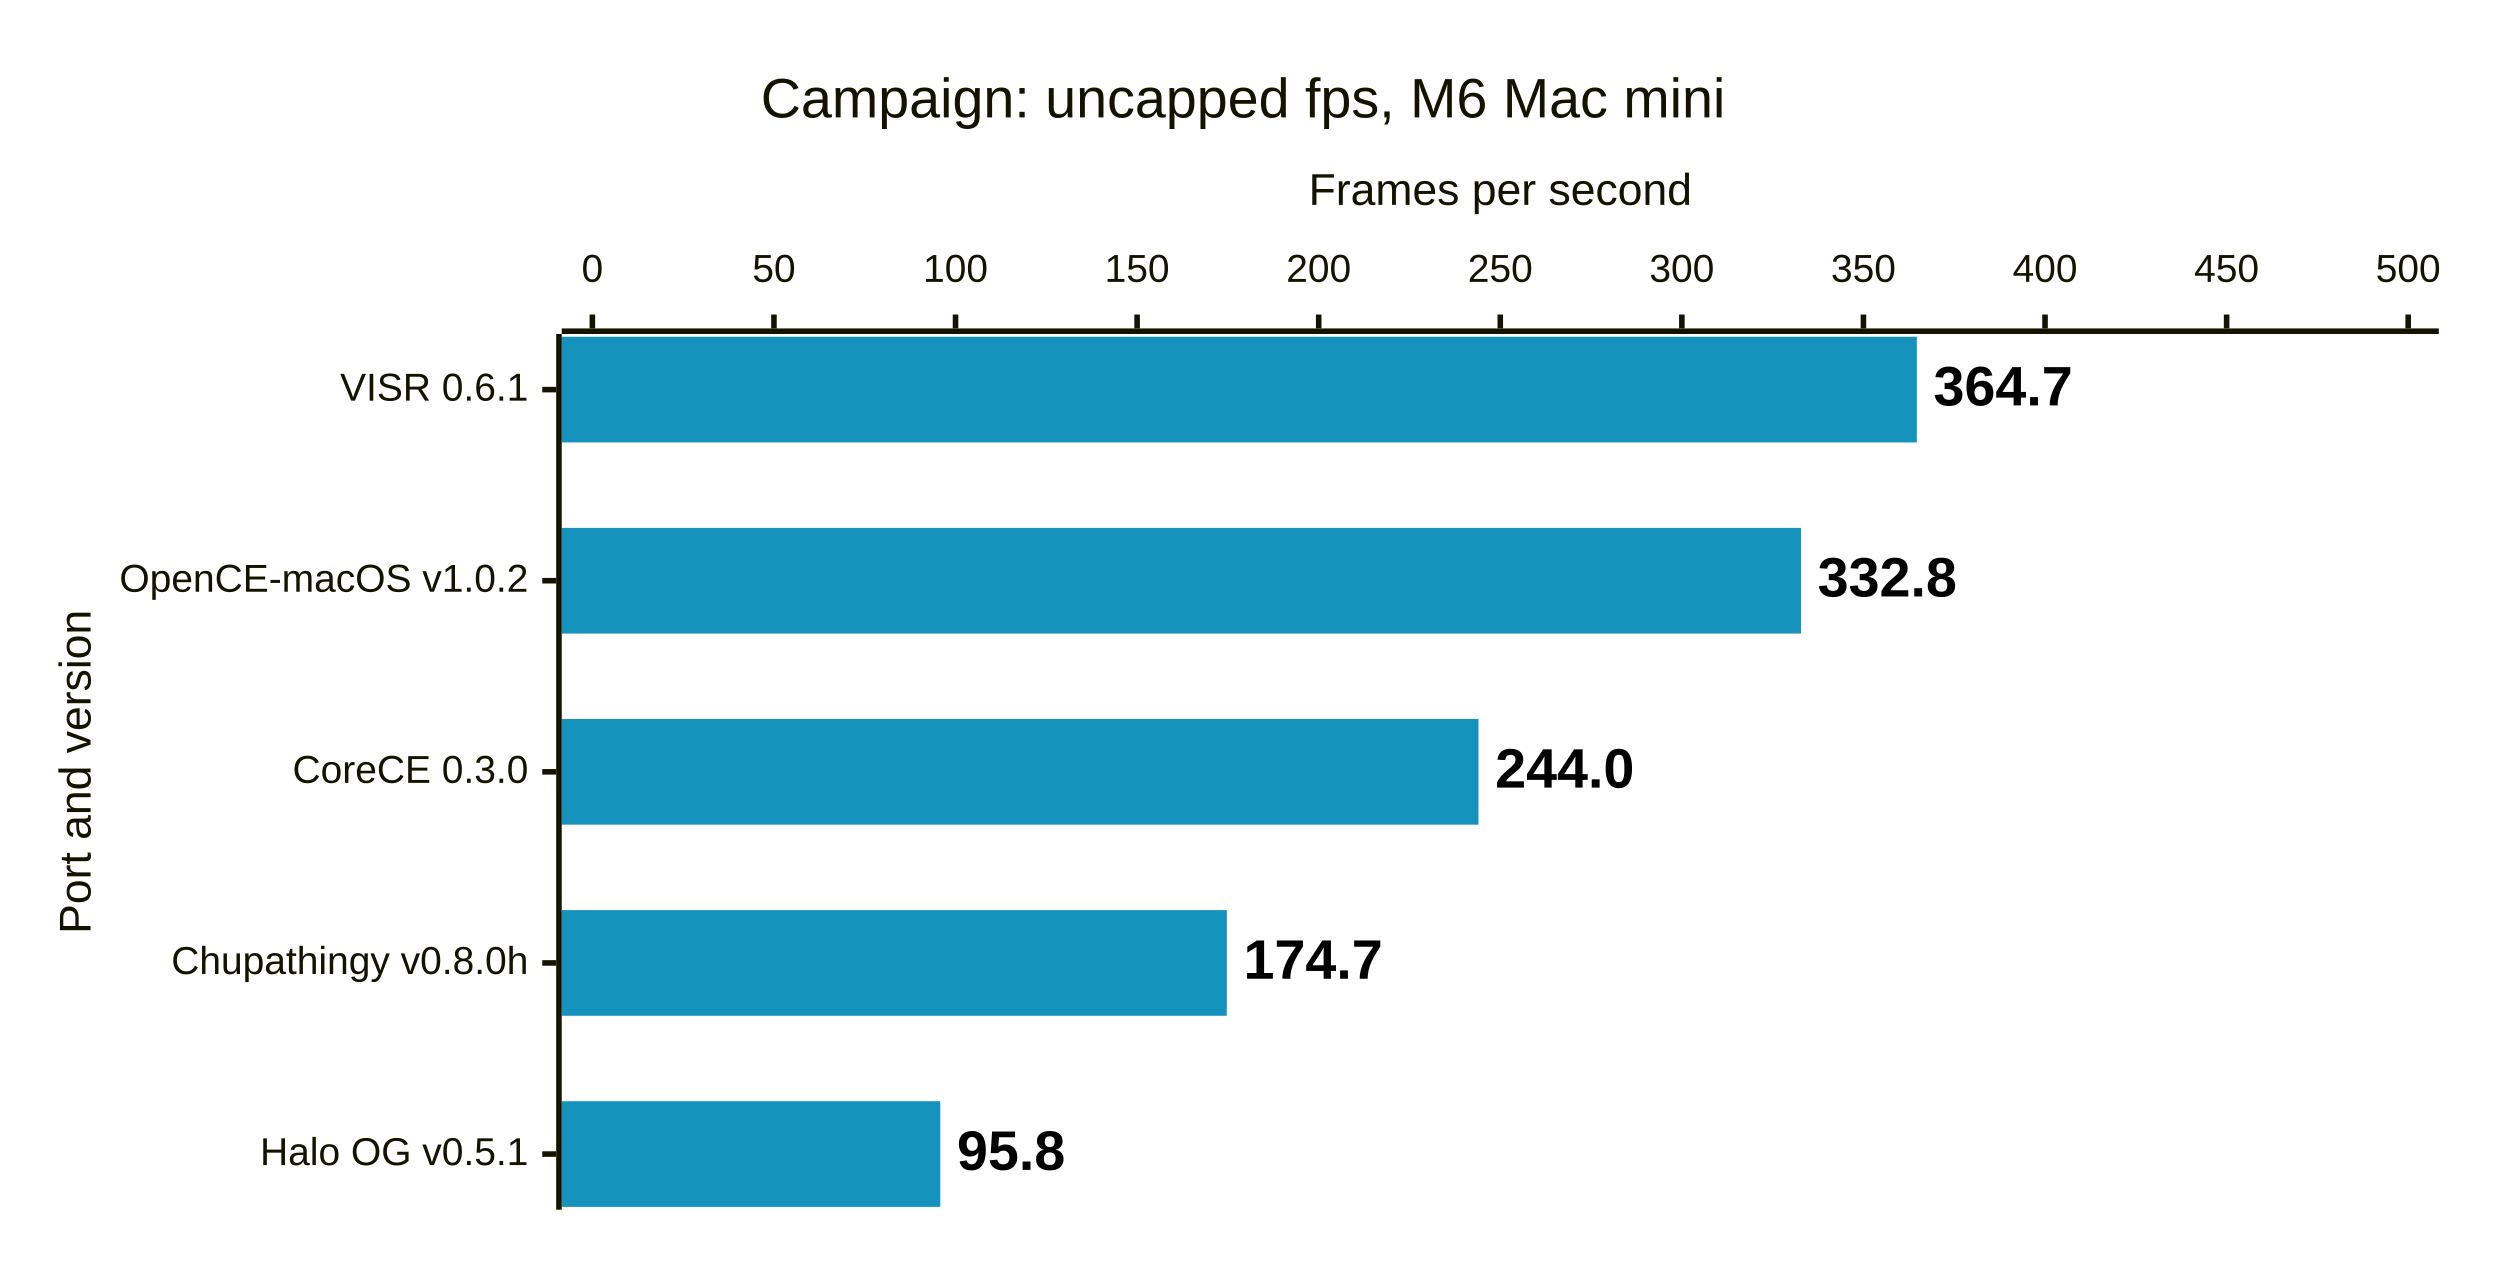
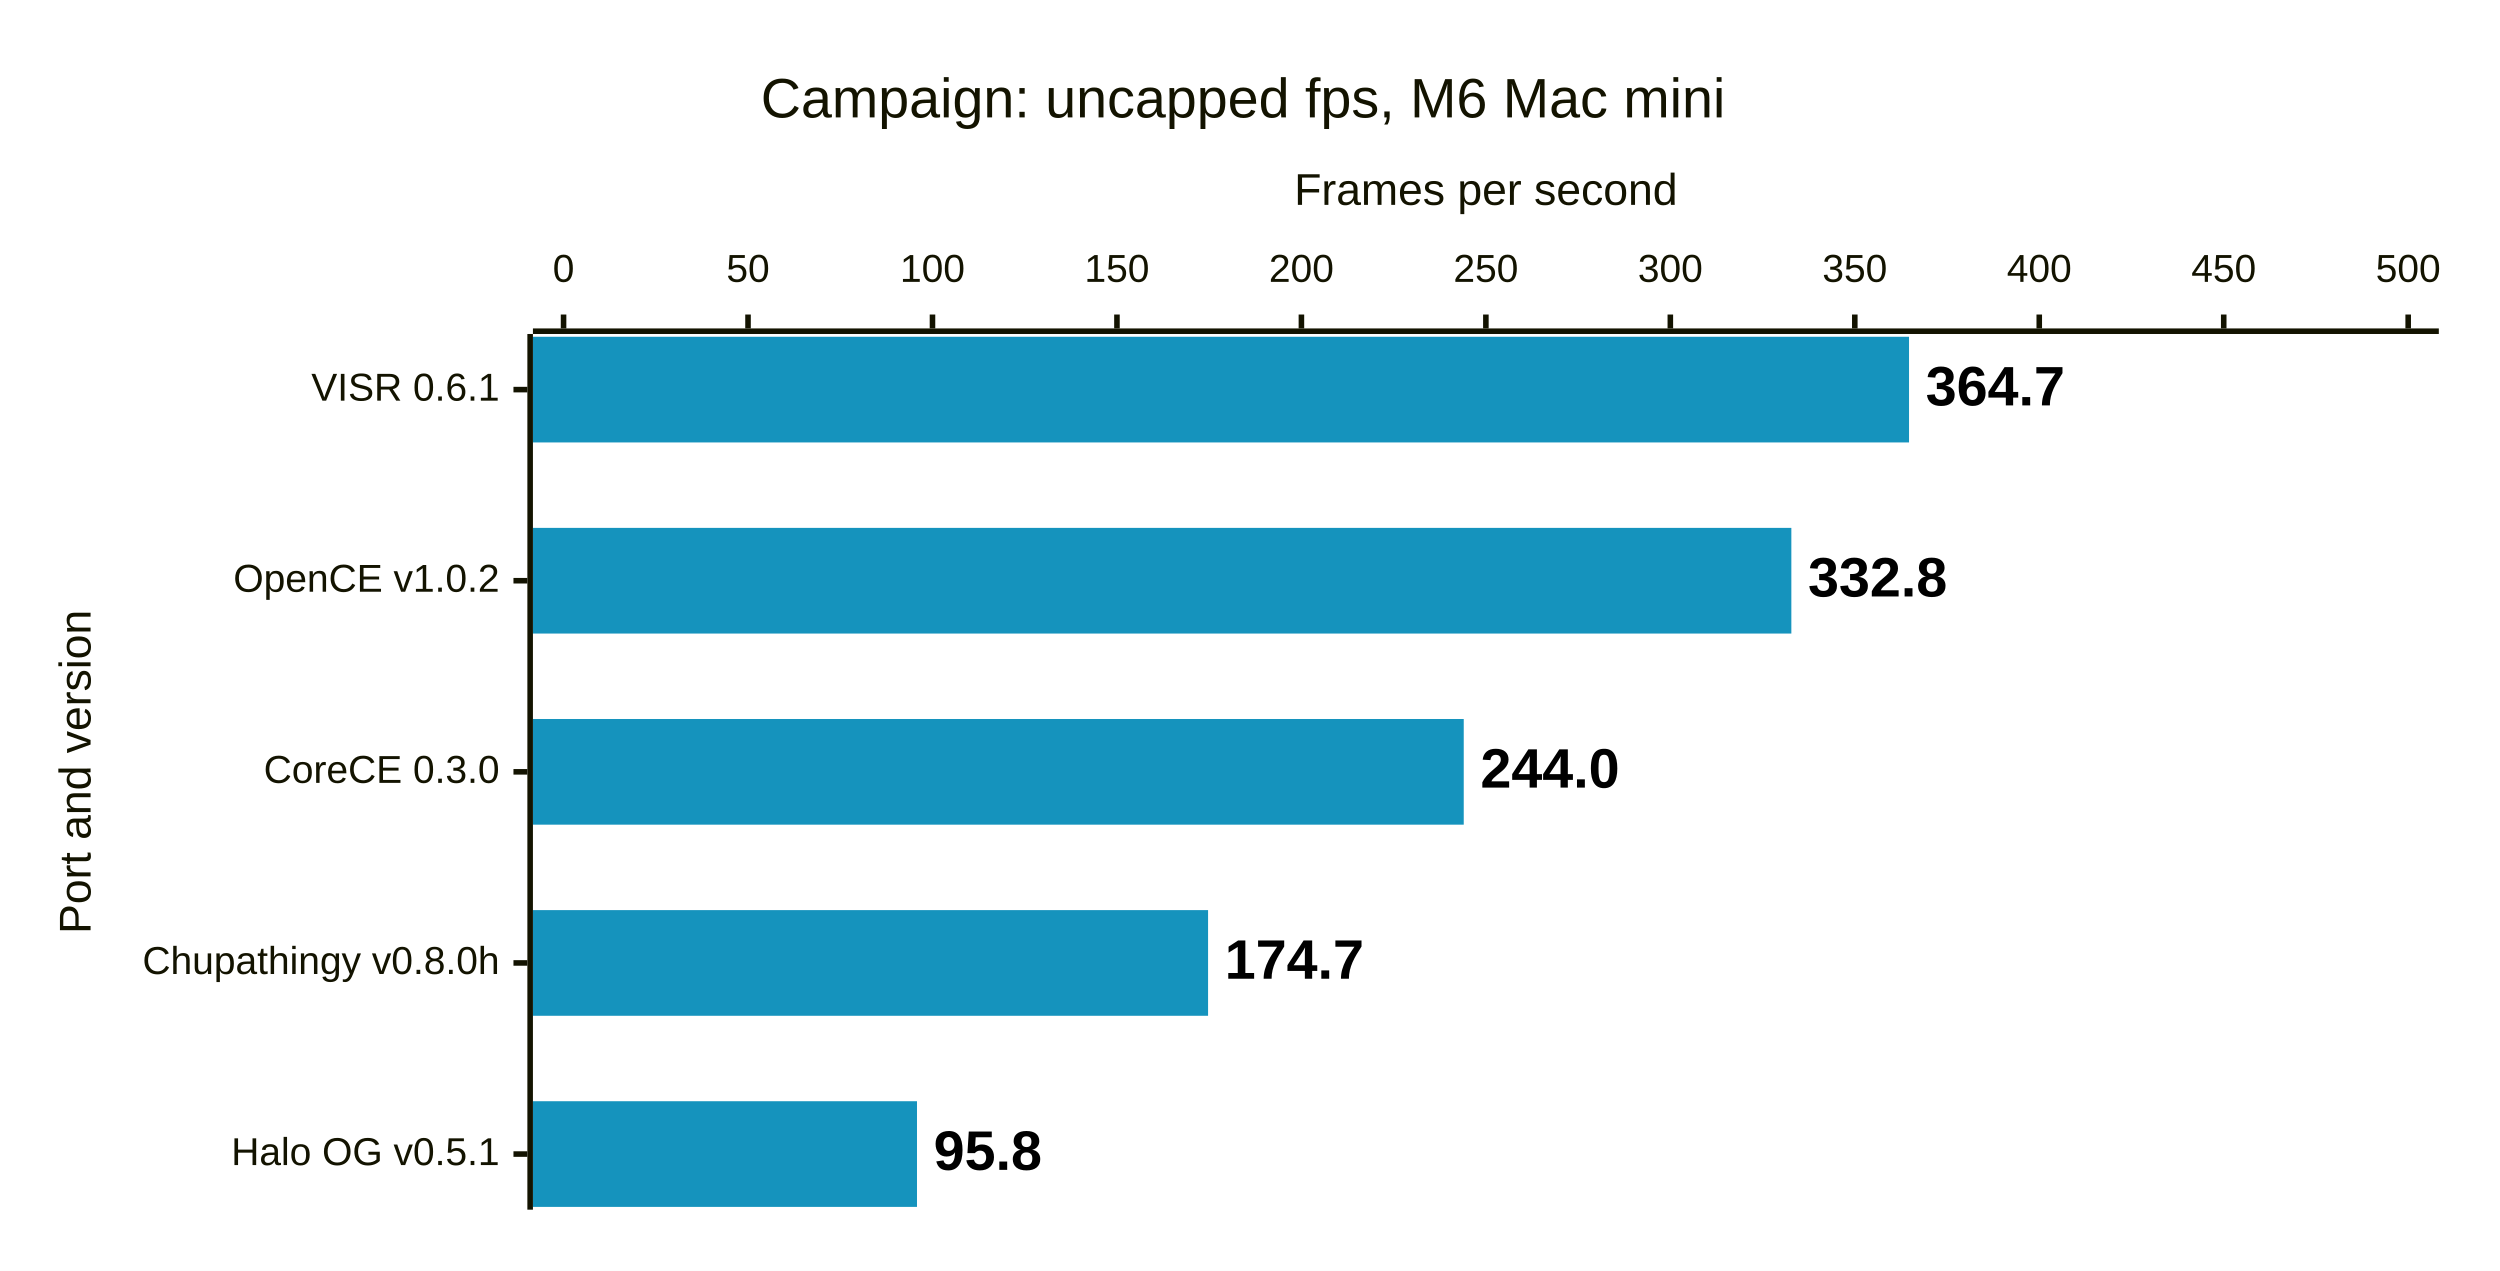
<svg xmlns="http://www.w3.org/2000/svg" id="static" width="100%" style="max-width: 899px;" viewBox="-17 -15 899 457" role="graphics-document document" aria-roledescription="xychart">
  <style>#static{font-family:"trebuchet ms",verdana,arial,sans-serif;font-size:16px;fill:#333;}@keyframes edge-animation-frame{from{stroke-dashoffset:0;}}@keyframes dash{to{stroke-dashoffset:0;}}#static .edge-animation-slow{stroke-dasharray:9,5!important;stroke-dashoffset:900;animation:dash 50s linear infinite;stroke-linecap:round;}#static .edge-animation-fast{stroke-dasharray:9,5!important;stroke-dashoffset:900;animation:dash 20s linear infinite;stroke-linecap:round;}#static .error-icon{fill:#552222;}#static .error-text{fill:#552222;stroke:#552222;}#static .edge-thickness-normal{stroke-width:1px;}#static .edge-thickness-thick{stroke-width:3.5px;}#static .edge-pattern-solid{stroke-dasharray:0;}#static .edge-thickness-invisible{stroke-width:0;fill:none;}#static .edge-pattern-dashed{stroke-dasharray:3;}#static .edge-pattern-dotted{stroke-dasharray:2;}#static .marker{fill:#333333;stroke:#333333;}#static .marker.cross{stroke:#333333;}#static svg{font-family:"trebuchet ms",verdana,arial,sans-serif;font-size:16px;}#static p{margin:0;}#static :root{--mermaid-font-family:"trebuchet ms",verdana,arial,sans-serif;}</style>
  <g />
  <g class="main">
    <rect width="899" height="457" class="background" fill="white" x="-17" y="-15" />
    <g class="chart-title">
      <text x="0" y="0" fill="#131300" font-size="20" dominant-baseline="middle" text-anchor="middle" transform="translate(430, 21.55078) rotate(0)">Campaign: uncapped fps, M6 Mac mini</text>
    </g>
    <g class="plot">
      <g class="bar-plot-0">
-         <rect x="185" y="106.102" width="487.291" height="38" fill="#1593bd" stroke="#1593bd" stroke-width="0" />
-         <rect x="185" y="174.826" width="445.632" height="38" fill="#1593bd" stroke="#1593bd" stroke-width="0" />
-         <rect x="185" y="243.551" width="329.664" height="38" fill="#1593bd" stroke="#1593bd" stroke-width="0" />
-         <rect x="185" y="312.275" width="239.163" height="38" fill="#1593bd" stroke="#1593bd" stroke-width="0" />
-         <rect x="185" y="381" width="136.124" height="38" fill="#1593bd" stroke="#1593bd" stroke-width="0" />
+         <rect x="174.641" y="106.102" width="494.847" height="38" fill="#1593bd" stroke="#1593bd" stroke-width="0" />
+         <rect x="174.641" y="174.826" width="452.527" height="38" fill="#1593bd" stroke="#1593bd" stroke-width="0" />
+         <rect x="174.641" y="243.551" width="334.72" height="38" fill="#1593bd" stroke="#1593bd" stroke-width="0" />
+         <rect x="174.641" y="312.275" width="242.782" height="38" fill="#1593bd" stroke="#1593bd" stroke-width="0" />
+         <rect x="174.641" y="381" width="138.109" height="38" fill="#1593bd" stroke="#1593bd" stroke-width="0" />
      </g>
-       <text x="678.291" y="125.102" dominant-baseline="middle" fill="currentColor" font-size="20" font-weight="600" class="bar-value">364.7</text>
-       <text x="636.632" y="193.826" dominant-baseline="middle" fill="currentColor" font-size="20" font-weight="600" class="bar-value">332.8</text>
-       <text x="520.664" y="262.551" dominant-baseline="middle" fill="currentColor" font-size="20" font-weight="600" class="bar-value">244.0</text>
-       <text x="430.163" y="331.275" dominant-baseline="middle" fill="currentColor" font-size="20" font-weight="600" class="bar-value">174.7</text>
-       <text x="327.124" y="400" dominant-baseline="middle" fill="currentColor" font-size="20" font-weight="600" class="bar-value">95.8</text>
+       <text x="675.488" y="125.102" dominant-baseline="middle" fill="currentColor" font-size="20" font-weight="600" class="bar-value">364.7</text>
+       <text x="633.167" y="193.826" dominant-baseline="middle" fill="currentColor" font-size="20" font-weight="600" class="bar-value">332.8</text>
+       <text x="515.36" y="262.551" dominant-baseline="middle" fill="currentColor" font-size="20" font-weight="600" class="bar-value">244.0</text>
+       <text x="423.423" y="331.275" dominant-baseline="middle" fill="currentColor" font-size="20" font-weight="600" class="bar-value">174.7</text>
+       <text x="318.75" y="400" dominant-baseline="middle" fill="currentColor" font-size="20" font-weight="600" class="bar-value">95.8</text>
    </g>
    <g class="left-axis">
      <g class="axisl-line">
-         <path d="M 184,105.102 L 184,420" fill="none" stroke="#131300" stroke-width="2" />
+         <path d="M 173.641,105.102 L 173.641,420" fill="none" stroke="#131300" stroke-width="2" />
      </g>
      <g class="label">
-         <text x="0" y="0" fill="#131300" font-size="14" dominant-baseline="middle" text-anchor="end" transform="translate(173, 125.1016) rotate(0)">VISR 0.6.1</text>
-         <text x="0" y="0" fill="#131300" font-size="14" dominant-baseline="middle" text-anchor="end" transform="translate(173, 193.8262) rotate(0)">OpenCE-macOS v1.0.2</text>
-         <text x="0" y="0" fill="#131300" font-size="14" dominant-baseline="middle" text-anchor="end" transform="translate(173, 262.5508) rotate(0)">CoreCE 0.3.0</text>
-         <text x="0" y="0" fill="#131300" font-size="14" dominant-baseline="middle" text-anchor="end" transform="translate(173, 331.2754) rotate(0)">Chupathingy v0.8.0h</text>
-         <text x="0" y="0" fill="#131300" font-size="14" dominant-baseline="middle" text-anchor="end" transform="translate(173, 400) rotate(0)">Halo OG v0.5.1</text>
+         <text x="0" y="0" fill="#131300" font-size="14" dominant-baseline="middle" text-anchor="end" transform="translate(162.6406, 125.1016) rotate(0)">VISR 0.6.1</text>
+         <text x="0" y="0" fill="#131300" font-size="14" dominant-baseline="middle" text-anchor="end" transform="translate(162.6406, 193.8262) rotate(0)">OpenCE v1.0.2</text>
+         <text x="0" y="0" fill="#131300" font-size="14" dominant-baseline="middle" text-anchor="end" transform="translate(162.6406, 262.5508) rotate(0)">CoreCE 0.3.0</text>
+         <text x="0" y="0" fill="#131300" font-size="14" dominant-baseline="middle" text-anchor="end" transform="translate(162.6406, 331.2754) rotate(0)">Chupathingy v0.8.0h</text>
+         <text x="0" y="0" fill="#131300" font-size="14" dominant-baseline="middle" text-anchor="end" transform="translate(162.6406, 400) rotate(0)">Halo OG v0.5.1</text>
      </g>
      <g class="ticks">
-         <path d="M 183,125.102 L 178,125.102" fill="none" stroke="#131300" stroke-width="2" />
-         <path d="M 183,193.826 L 178,193.826" fill="none" stroke="#131300" stroke-width="2" />
-         <path d="M 183,262.551 L 178,262.551" fill="none" stroke="#131300" stroke-width="2" />
-         <path d="M 183,331.275 L 178,331.275" fill="none" stroke="#131300" stroke-width="2" />
-         <path d="M 183,400 L 178,400" fill="none" stroke="#131300" stroke-width="2" />
+         <path d="M 172.641,125.102 L 167.641,125.102" fill="none" stroke="#131300" stroke-width="2" />
+         <path d="M 172.641,193.826 L 167.641,193.826" fill="none" stroke="#131300" stroke-width="2" />
+         <path d="M 172.641,262.551 L 167.641,262.551" fill="none" stroke="#131300" stroke-width="2" />
+         <path d="M 172.641,331.275 L 167.641,331.275" fill="none" stroke="#131300" stroke-width="2" />
+         <path d="M 172.641,400 L 167.641,400" fill="none" stroke="#131300" stroke-width="2" />
      </g>
      <g class="title">
        <text x="0" y="0" fill="#131300" font-size="16" dominant-baseline="text-before-edge" text-anchor="middle" transform="translate(5, 262.5508) rotate(270)">Port and version</text>
      </g>
    </g>
    <g class="top-axis">
      <g class="axis-line">
-         <path d="M 185,104.102 L 860,104.102" fill="none" stroke="#131300" stroke-width="2" />
+         <path d="M 174.641,104.102 L 860,104.102" fill="none" stroke="#131300" stroke-width="2" />
      </g>
      <g class="label">
-         <text x="0" y="0" fill="#131300" font-size="14" dominant-baseline="text-before-edge" text-anchor="middle" transform="translate(196.0156, 77.10156) rotate(0)">0</text>
-         <text x="0" y="0" fill="#131300" font-size="14" dominant-baseline="text-before-edge" text-anchor="middle" transform="translate(261.3125, 77.10156) rotate(0)">50</text>
-         <text x="0" y="0" fill="#131300" font-size="14" dominant-baseline="text-before-edge" text-anchor="middle" transform="translate(326.6094, 77.10156) rotate(0)">100</text>
-         <text x="0" y="0" fill="#131300" font-size="14" dominant-baseline="text-before-edge" text-anchor="middle" transform="translate(391.9063, 77.10156) rotate(0)">150</text>
-         <text x="0" y="0" fill="#131300" font-size="14" dominant-baseline="text-before-edge" text-anchor="middle" transform="translate(457.2031, 77.10156) rotate(0)">200</text>
-         <text x="0" y="0" fill="#131300" font-size="14" dominant-baseline="text-before-edge" text-anchor="middle" transform="translate(522.5, 77.10156) rotate(0)">250</text>
-         <text x="0" y="0" fill="#131300" font-size="14" dominant-baseline="text-before-edge" text-anchor="middle" transform="translate(587.7969, 77.10156) rotate(0)">300</text>
-         <text x="0" y="0" fill="#131300" font-size="14" dominant-baseline="text-before-edge" text-anchor="middle" transform="translate(653.0938, 77.10156) rotate(0)">350</text>
-         <text x="0" y="0" fill="#131300" font-size="14" dominant-baseline="text-before-edge" text-anchor="middle" transform="translate(718.3906, 77.10156) rotate(0)">400</text>
-         <text x="0" y="0" fill="#131300" font-size="14" dominant-baseline="text-before-edge" text-anchor="middle" transform="translate(783.6875, 77.10156) rotate(0)">450</text>
+         <text x="0" y="0" fill="#131300" font-size="14" dominant-baseline="text-before-edge" text-anchor="middle" transform="translate(185.6563, 77.10156) rotate(0)">0</text>
+         <text x="0" y="0" fill="#131300" font-size="14" dominant-baseline="text-before-edge" text-anchor="middle" transform="translate(251.9891, 77.10156) rotate(0)">50</text>
+         <text x="0" y="0" fill="#131300" font-size="14" dominant-baseline="text-before-edge" text-anchor="middle" transform="translate(318.3219, 77.10156) rotate(0)">100</text>
+         <text x="0" y="0" fill="#131300" font-size="14" dominant-baseline="text-before-edge" text-anchor="middle" transform="translate(384.6547, 77.10156) rotate(0)">150</text>
+         <text x="0" y="0" fill="#131300" font-size="14" dominant-baseline="text-before-edge" text-anchor="middle" transform="translate(450.9875, 77.10156) rotate(0)">200</text>
+         <text x="0" y="0" fill="#131300" font-size="14" dominant-baseline="text-before-edge" text-anchor="middle" transform="translate(517.3203, 77.10156) rotate(0)">250</text>
+         <text x="0" y="0" fill="#131300" font-size="14" dominant-baseline="text-before-edge" text-anchor="middle" transform="translate(583.6531, 77.10156) rotate(0)">300</text>
+         <text x="0" y="0" fill="#131300" font-size="14" dominant-baseline="text-before-edge" text-anchor="middle" transform="translate(649.9859, 77.10156) rotate(0)">350</text>
+         <text x="0" y="0" fill="#131300" font-size="14" dominant-baseline="text-before-edge" text-anchor="middle" transform="translate(716.3188, 77.10156) rotate(0)">400</text>
+         <text x="0" y="0" fill="#131300" font-size="14" dominant-baseline="text-before-edge" text-anchor="middle" transform="translate(782.6516, 77.10156) rotate(0)">450</text>
        <text x="0" y="0" fill="#131300" font-size="14" dominant-baseline="text-before-edge" text-anchor="middle" transform="translate(848.9844, 77.10156) rotate(0)">500</text>
      </g>
      <g class="ticks">
-         <path d="M 196.016,103.102 L 196.016,98.102" fill="none" stroke="#131300" stroke-width="2" />
-         <path d="M 261.313,103.102 L 261.313,98.102" fill="none" stroke="#131300" stroke-width="2" />
-         <path d="M 326.609,103.102 L 326.609,98.102" fill="none" stroke="#131300" stroke-width="2" />
-         <path d="M 391.906,103.102 L 391.906,98.102" fill="none" stroke="#131300" stroke-width="2" />
-         <path d="M 457.203,103.102 L 457.203,98.102" fill="none" stroke="#131300" stroke-width="2" />
-         <path d="M 522.5,103.102 L 522.5,98.102" fill="none" stroke="#131300" stroke-width="2" />
-         <path d="M 587.797,103.102 L 587.797,98.102" fill="none" stroke="#131300" stroke-width="2" />
-         <path d="M 653.094,103.102 L 653.094,98.102" fill="none" stroke="#131300" stroke-width="2" />
-         <path d="M 718.391,103.102 L 718.391,98.102" fill="none" stroke="#131300" stroke-width="2" />
-         <path d="M 783.688,103.102 L 783.688,98.102" fill="none" stroke="#131300" stroke-width="2" />
+         <path d="M 185.656,103.102 L 185.656,98.102" fill="none" stroke="#131300" stroke-width="2" />
+         <path d="M 251.989,103.102 L 251.989,98.102" fill="none" stroke="#131300" stroke-width="2" />
+         <path d="M 318.322,103.102 L 318.322,98.102" fill="none" stroke="#131300" stroke-width="2" />
+         <path d="M 384.655,103.102 L 384.655,98.102" fill="none" stroke="#131300" stroke-width="2" />
+         <path d="M 450.988,103.102 L 450.988,98.102" fill="none" stroke="#131300" stroke-width="2" />
+         <path d="M 517.32,103.102 L 517.32,98.102" fill="none" stroke="#131300" stroke-width="2" />
+         <path d="M 583.653,103.102 L 583.653,98.102" fill="none" stroke="#131300" stroke-width="2" />
+         <path d="M 649.986,103.102 L 649.986,98.102" fill="none" stroke="#131300" stroke-width="2" />
+         <path d="M 716.319,103.102 L 716.319,98.102" fill="none" stroke="#131300" stroke-width="2" />
+         <path d="M 782.652,103.102 L 782.652,98.102" fill="none" stroke="#131300" stroke-width="2" />
        <path d="M 848.984,103.102 L 848.984,98.102" fill="none" stroke="#131300" stroke-width="2" />
      </g>
      <g class="title">
-         <text x="0" y="0" fill="#131300" font-size="16" dominant-baseline="text-before-edge" text-anchor="middle" transform="translate(522.5, 48.10156) rotate(0)">Frames per second</text>
+         <text x="0" y="0" fill="#131300" font-size="16" dominant-baseline="text-before-edge" text-anchor="middle" transform="translate(517.3203, 48.10156) rotate(0)">Frames per second</text>
      </g>
    </g>
  </g>
  <g class="mermaid-tmp-group" />
</svg>
